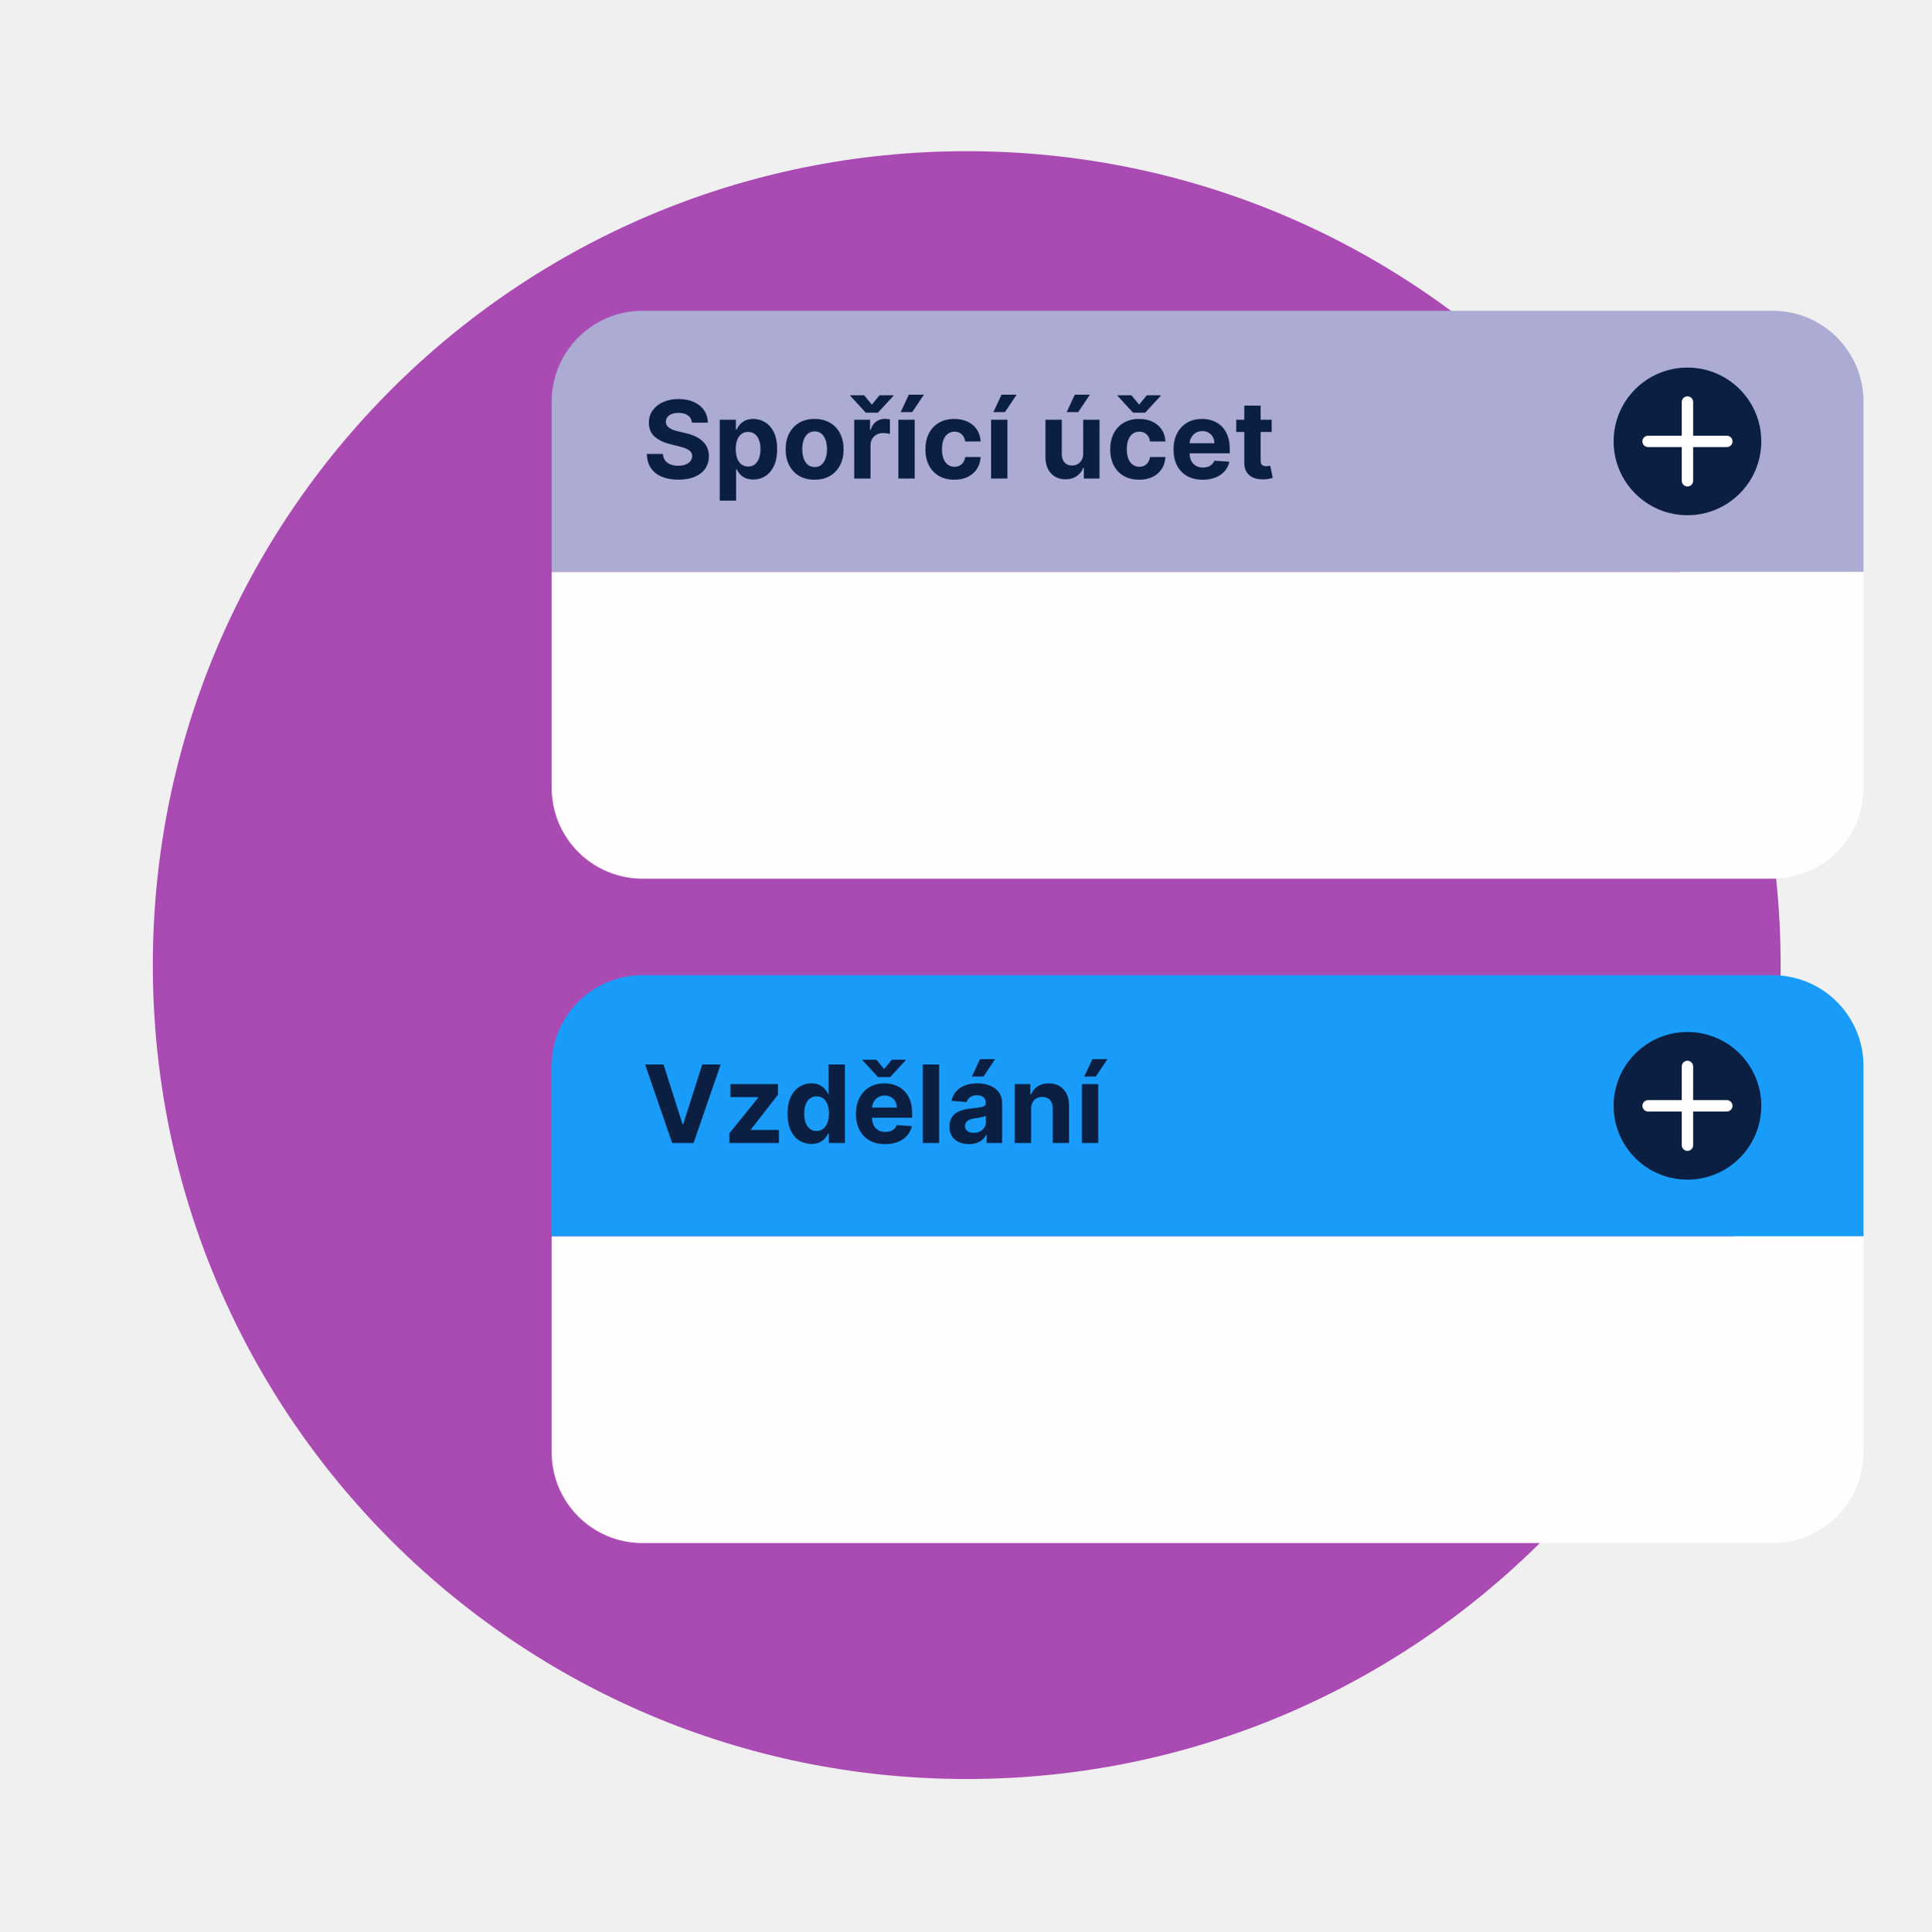
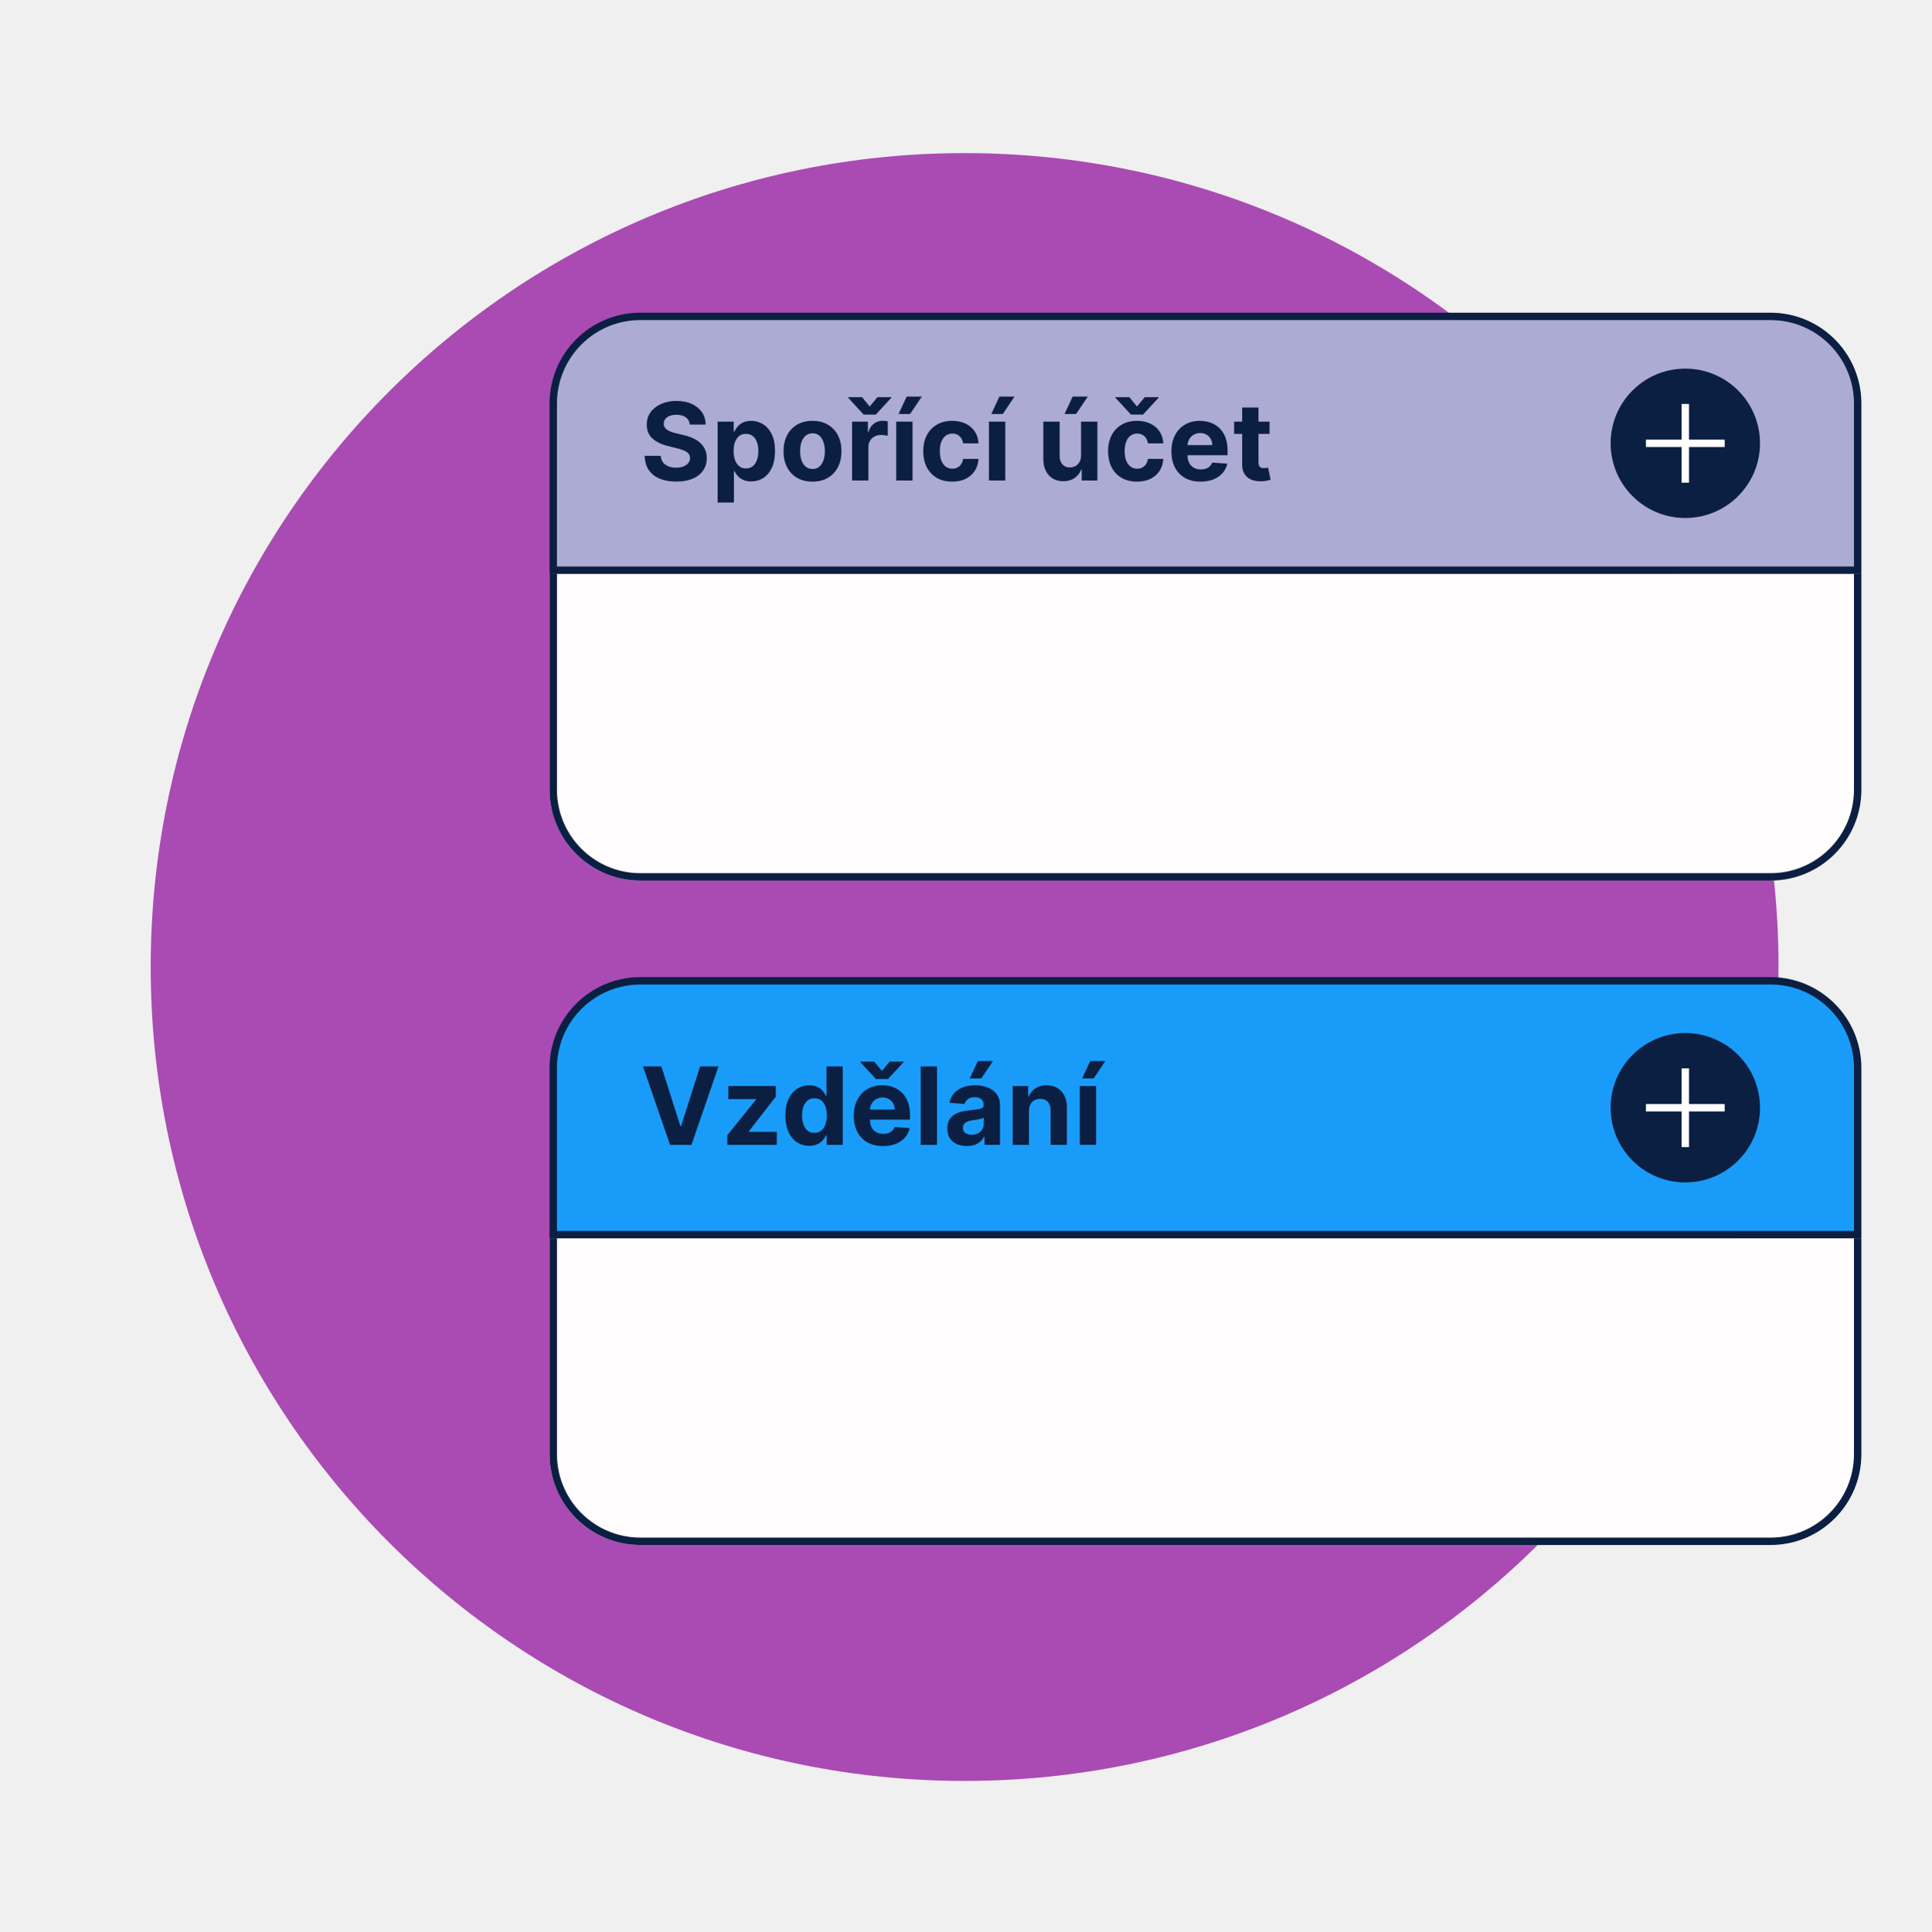
<svg xmlns="http://www.w3.org/2000/svg" width="261" height="261" viewBox="0 0 261 261" fill="none">
-   <circle cx="130.652" cy="130.432" r="110" fill="#AA4BB3" />
-   <path d="M74.557 54.28C74.557 47.498 80.055 42 86.837 42H239.568C246.35 42 251.848 47.498 251.848 54.28V77.305H74.557V54.28Z" fill="#ACABD3" />
-   <path d="M93.512 57.12C93.47 56.702 93.293 56.377 92.978 56.146C92.664 55.915 92.238 55.799 91.699 55.799C91.334 55.799 91.025 55.851 90.772 55.955C90.52 56.055 90.327 56.194 90.192 56.374C90.061 56.553 89.996 56.757 89.996 56.985C89.989 57.175 90.028 57.341 90.115 57.482C90.205 57.624 90.327 57.746 90.483 57.85C90.638 57.95 90.817 58.038 91.021 58.114C91.225 58.186 91.442 58.248 91.674 58.3L92.626 58.528C93.089 58.632 93.514 58.77 93.9 58.942C94.287 59.115 94.622 59.327 94.905 59.579C95.188 59.831 95.407 60.128 95.562 60.47C95.721 60.812 95.802 61.204 95.806 61.646C95.802 62.295 95.637 62.857 95.309 63.334C94.984 63.807 94.515 64.174 93.9 64.437C93.289 64.696 92.552 64.825 91.689 64.825C90.833 64.825 90.087 64.694 89.452 64.431C88.82 64.169 88.327 63.781 87.971 63.266C87.619 62.749 87.434 62.108 87.417 61.345H89.587C89.611 61.701 89.713 61.998 89.892 62.236C90.075 62.471 90.319 62.648 90.622 62.769C90.93 62.887 91.276 62.945 91.663 62.945C92.043 62.945 92.373 62.89 92.652 62.78C92.935 62.669 93.155 62.516 93.31 62.319C93.465 62.122 93.543 61.896 93.543 61.64C93.543 61.402 93.472 61.202 93.331 61.04C93.192 60.877 92.989 60.739 92.72 60.625C92.454 60.511 92.127 60.408 91.741 60.315L90.586 60.025C89.692 59.807 88.986 59.467 88.468 59.005C87.95 58.542 87.693 57.919 87.697 57.135C87.693 56.493 87.864 55.932 88.209 55.452C88.558 54.972 89.036 54.598 89.644 54.328C90.251 54.059 90.942 53.925 91.715 53.925C92.502 53.925 93.189 54.059 93.776 54.328C94.366 54.598 94.826 54.972 95.153 55.452C95.481 55.932 95.651 56.488 95.661 57.12H93.512ZM97.273 67.658V56.721H99.448V58.057H99.546C99.643 57.843 99.782 57.625 99.966 57.404C100.152 57.18 100.394 56.994 100.69 56.845C100.991 56.693 101.364 56.617 101.809 56.617C102.389 56.617 102.924 56.769 103.414 57.073C103.904 57.373 104.296 57.827 104.59 58.435C104.883 59.039 105.03 59.797 105.03 60.708C105.03 61.596 104.887 62.345 104.6 62.956C104.317 63.563 103.93 64.024 103.44 64.338C102.953 64.649 102.408 64.804 101.804 64.804C101.376 64.804 101.011 64.734 100.711 64.592C100.414 64.451 100.171 64.273 99.981 64.059C99.791 63.841 99.646 63.622 99.546 63.401H99.479V67.658H97.273ZM99.432 60.698C99.432 61.171 99.498 61.583 99.629 61.936C99.76 62.288 99.95 62.562 100.198 62.759C100.447 62.952 100.749 63.049 101.105 63.049C101.464 63.049 101.768 62.95 102.016 62.754C102.265 62.553 102.453 62.277 102.581 61.925C102.712 61.57 102.777 61.16 102.777 60.698C102.777 60.239 102.713 59.835 102.586 59.486C102.458 59.138 102.27 58.865 102.021 58.668C101.773 58.471 101.467 58.373 101.105 58.373C100.746 58.373 100.442 58.468 100.193 58.658C99.948 58.847 99.76 59.117 99.629 59.465C99.498 59.814 99.432 60.225 99.432 60.698ZM110.094 64.83C109.29 64.83 108.594 64.659 108.008 64.318C107.424 63.972 106.974 63.492 106.656 62.878C106.338 62.26 106.18 61.544 106.18 60.729C106.18 59.907 106.338 59.189 106.656 58.575C106.974 57.957 107.424 57.477 108.008 57.135C108.594 56.79 109.29 56.617 110.094 56.617C110.899 56.617 111.593 56.79 112.176 57.135C112.763 57.477 113.215 57.957 113.533 58.575C113.85 59.189 114.009 59.907 114.009 60.729C114.009 61.544 113.85 62.26 113.533 62.878C113.215 63.492 112.763 63.972 112.176 64.318C111.593 64.659 110.899 64.83 110.094 64.83ZM110.105 63.121C110.471 63.121 110.776 63.018 111.021 62.811C111.266 62.6 111.451 62.314 111.575 61.951C111.703 61.589 111.767 61.176 111.767 60.713C111.767 60.251 111.703 59.838 111.575 59.476C111.451 59.113 111.266 58.827 111.021 58.616C110.776 58.406 110.471 58.3 110.105 58.3C109.735 58.3 109.425 58.406 109.173 58.616C108.924 58.827 108.736 59.113 108.608 59.476C108.484 59.838 108.422 60.251 108.422 60.713C108.422 61.176 108.484 61.589 108.608 61.951C108.736 62.314 108.924 62.6 109.173 62.811C109.425 63.018 109.735 63.121 110.105 63.121ZM115.444 64.675V56.721H117.582V58.109H117.665C117.81 57.615 118.054 57.242 118.395 56.99C118.737 56.735 119.131 56.607 119.576 56.607C119.687 56.607 119.806 56.614 119.933 56.628C120.061 56.642 120.173 56.66 120.27 56.685V58.642C120.166 58.611 120.023 58.583 119.84 58.559C119.657 58.535 119.49 58.523 119.338 58.523C119.013 58.523 118.723 58.594 118.468 58.735C118.216 58.873 118.016 59.067 117.867 59.315C117.722 59.564 117.65 59.85 117.65 60.175V64.675H115.444ZM116.79 53.417L117.831 54.681L118.872 53.417H120.752V53.49L118.649 55.768H117.008L114.91 53.49V53.417H116.79ZM121.411 64.675V56.721H123.617V64.675H121.411ZM121.726 55.696L122.824 53.339H124.865L123.285 55.696H121.726ZM128.977 64.83C128.163 64.83 127.462 64.658 126.875 64.312C126.292 63.964 125.843 63.48 125.529 62.862C125.218 62.245 125.063 61.533 125.063 60.729C125.063 59.914 125.22 59.2 125.534 58.585C125.851 57.967 126.302 57.486 126.885 57.14C127.469 56.792 128.163 56.617 128.967 56.617C129.661 56.617 130.269 56.743 130.79 56.995C131.311 57.247 131.724 57.601 132.028 58.057C132.331 58.513 132.499 59.048 132.53 59.662H130.448C130.389 59.265 130.234 58.946 129.982 58.704C129.734 58.459 129.407 58.337 129.003 58.337C128.662 58.337 128.363 58.43 128.107 58.616C127.855 58.799 127.659 59.067 127.517 59.419C127.376 59.771 127.305 60.197 127.305 60.698C127.305 61.205 127.374 61.637 127.512 61.992C127.654 62.348 127.852 62.619 128.107 62.806C128.363 62.992 128.662 63.085 129.003 63.085C129.255 63.085 129.481 63.033 129.682 62.93C129.885 62.826 130.053 62.676 130.184 62.479C130.319 62.279 130.407 62.039 130.448 61.76H132.53C132.495 62.367 132.33 62.902 132.033 63.365C131.739 63.824 131.334 64.183 130.816 64.442C130.298 64.701 129.685 64.83 128.977 64.83ZM133.942 64.675V56.721H136.148V64.675H133.942ZM134.258 55.696L135.356 53.339H137.396L135.817 55.696H134.258ZM146.391 61.288V56.721H148.597V64.675H146.479V63.23H146.396C146.217 63.696 145.918 64.071 145.5 64.354C145.086 64.637 144.58 64.778 143.983 64.778C143.452 64.778 142.984 64.658 142.58 64.416C142.176 64.174 141.86 63.831 141.632 63.386C141.408 62.94 141.294 62.407 141.29 61.785V56.721H143.496V61.392C143.5 61.861 143.626 62.232 143.874 62.505C144.123 62.778 144.456 62.914 144.874 62.914C145.14 62.914 145.388 62.854 145.62 62.733C145.851 62.609 146.037 62.426 146.179 62.184C146.324 61.943 146.395 61.644 146.391 61.288ZM144.159 55.696L145.257 53.339H147.297L145.718 55.696H144.159ZM153.955 64.83C153.141 64.83 152.44 64.658 151.853 64.312C151.27 63.964 150.821 63.48 150.507 62.862C150.196 62.245 150.041 61.533 150.041 60.729C150.041 59.914 150.198 59.2 150.512 58.585C150.829 57.967 151.28 57.486 151.863 57.14C152.447 56.792 153.141 56.617 153.945 56.617C154.639 56.617 155.247 56.743 155.768 56.995C156.289 57.247 156.702 57.601 157.006 58.057C157.309 58.513 157.477 59.048 157.508 59.662H155.426C155.367 59.265 155.212 58.946 154.96 58.704C154.712 58.459 154.385 58.337 153.981 58.337C153.64 58.337 153.341 58.43 153.086 58.616C152.833 58.799 152.637 59.067 152.495 59.419C152.354 59.771 152.283 60.197 152.283 60.698C152.283 61.205 152.352 61.637 152.49 61.992C152.632 62.348 152.83 62.619 153.086 62.806C153.341 62.992 153.64 63.085 153.981 63.085C154.233 63.085 154.46 63.033 154.66 62.93C154.863 62.826 155.031 62.676 155.162 62.479C155.297 62.279 155.385 62.039 155.426 61.76H157.508C157.473 62.367 157.308 62.902 157.011 63.365C156.717 63.824 156.312 64.183 155.794 64.442C155.276 64.701 154.663 64.83 153.955 64.83ZM152.909 53.417L153.95 54.681L154.991 53.417H156.871V53.49L154.768 55.768H153.127L151.03 53.49V53.417H152.909ZM162.545 64.83C161.727 64.83 161.023 64.665 160.432 64.333C159.845 63.998 159.393 63.525 159.076 62.914C158.758 62.3 158.599 61.573 158.599 60.734C158.599 59.916 158.758 59.198 159.076 58.58C159.393 57.962 159.84 57.48 160.417 57.135C160.997 56.79 161.677 56.617 162.457 56.617C162.982 56.617 163.47 56.702 163.923 56.871C164.378 57.037 164.775 57.287 165.114 57.622C165.455 57.957 165.721 58.378 165.911 58.886C166.101 59.389 166.196 59.98 166.196 60.657V61.262H159.48V59.895H164.119C164.119 59.578 164.05 59.296 163.912 59.051C163.774 58.806 163.583 58.614 163.337 58.476C163.096 58.335 162.814 58.264 162.493 58.264C162.159 58.264 161.862 58.342 161.603 58.497C161.347 58.649 161.147 58.854 161.002 59.113C160.857 59.369 160.783 59.654 160.779 59.968V61.267C160.779 61.661 160.852 62.001 160.997 62.288C161.145 62.574 161.354 62.795 161.623 62.95C161.893 63.106 162.212 63.184 162.581 63.184C162.827 63.184 163.051 63.149 163.255 63.08C163.458 63.011 163.633 62.907 163.778 62.769C163.923 62.631 164.033 62.462 164.109 62.262L166.149 62.396C166.046 62.887 165.833 63.315 165.512 63.681C165.195 64.043 164.784 64.326 164.28 64.53C163.779 64.73 163.201 64.83 162.545 64.83ZM171.866 56.721V58.378H167.076V56.721H171.866ZM168.164 54.815H170.37V62.231C170.37 62.434 170.401 62.593 170.463 62.707C170.525 62.818 170.611 62.895 170.722 62.94C170.836 62.985 170.967 63.008 171.115 63.008C171.219 63.008 171.323 62.999 171.426 62.982C171.53 62.961 171.609 62.945 171.664 62.935L172.011 64.576C171.901 64.611 171.745 64.651 171.545 64.696C171.345 64.744 171.102 64.773 170.815 64.784C170.283 64.804 169.817 64.734 169.417 64.571C169.02 64.409 168.711 64.157 168.49 63.815C168.269 63.474 168.16 63.042 168.164 62.521V54.815Z" fill="#0B1F42" />
-   <circle cx="228.056" cy="59.652" r="9.594" fill="#0B1F42" stroke="#0B1F42" stroke-width="0.767" />
-   <path d="M228.056 54.331V64.974" stroke="white" stroke-width="1.535" stroke-linecap="round" />
-   <path d="M222.734 59.652L233.377 59.652" stroke="white" stroke-width="1.535" stroke-linecap="round" />
-   <path d="M74.557 77.305H251.848V106.469C251.848 113.251 246.35 118.749 239.568 118.749H86.837C80.055 118.749 74.557 113.251 74.557 106.469V77.305Z" fill="#FFFDFD" />
-   <circle cx="98.35" cy="94.957" r="9.594" fill="#FFFDFD" stroke="#FFFDFD" stroke-width="0.767" />
-   <path d="M95.279 94.957L101.419 94.957" stroke="#FFFDFD" stroke-width="1.535" stroke-linecap="round" />
-   <path d="M74.557 144.077C74.557 137.295 80.055 131.797 86.837 131.797H239.568C246.35 131.797 251.848 137.295 251.848 144.077V167.102H74.557V144.077Z" fill="#199CF9" />
-   <path d="M89.675 143.866L92.238 151.924H92.336L94.905 143.866H97.391L93.734 154.472H90.845L87.184 143.866H89.675ZM98.584 154.472V153.156L102.478 148.335V148.278H98.719V146.518H105.135V147.952L101.479 152.654V152.711H105.269V154.472H98.584ZM109.659 154.601C109.055 154.601 108.508 154.446 108.018 154.135C107.531 153.821 107.144 153.36 106.858 152.753C106.575 152.142 106.433 151.392 106.433 150.505C106.433 149.594 106.58 148.836 106.873 148.232C107.167 147.624 107.557 147.17 108.044 146.87C108.534 146.566 109.071 146.414 109.654 146.414C110.1 146.414 110.471 146.49 110.768 146.642C111.068 146.791 111.31 146.977 111.493 147.201C111.679 147.422 111.821 147.64 111.917 147.854H111.985V143.866H114.185V154.472H112.01V153.198H111.917C111.814 153.419 111.667 153.638 111.477 153.856C111.291 154.07 111.047 154.247 110.747 154.389C110.45 154.53 110.088 154.601 109.659 154.601ZM110.359 152.846C110.714 152.846 111.014 152.749 111.26 152.556C111.508 152.359 111.698 152.085 111.829 151.732C111.964 151.38 112.031 150.968 112.031 150.495C112.031 150.022 111.966 149.611 111.834 149.262C111.703 148.914 111.513 148.644 111.265 148.454C111.016 148.265 110.714 148.17 110.359 148.17C109.996 148.17 109.69 148.268 109.442 148.465C109.193 148.662 109.005 148.934 108.877 149.283C108.75 149.632 108.686 150.036 108.686 150.495C108.686 150.957 108.75 151.366 108.877 151.722C109.009 152.074 109.197 152.35 109.442 152.551C109.69 152.747 109.996 152.846 110.359 152.846ZM119.624 154.627C118.806 154.627 118.102 154.461 117.511 154.13C116.924 153.795 116.472 153.322 116.154 152.711C115.837 152.097 115.678 151.37 115.678 150.531C115.678 149.713 115.837 148.995 116.154 148.377C116.472 147.759 116.919 147.277 117.496 146.932C118.076 146.587 118.756 146.414 119.536 146.414C120.061 146.414 120.549 146.499 121.001 146.668C121.457 146.834 121.854 147.084 122.192 147.419C122.534 147.754 122.8 148.175 122.99 148.682C123.18 149.186 123.275 149.777 123.275 150.453V151.059H116.558V149.692H121.198C121.198 149.375 121.129 149.093 120.991 148.848C120.853 148.603 120.661 148.411 120.416 148.273C120.175 148.132 119.893 148.061 119.572 148.061C119.237 148.061 118.94 148.139 118.681 148.294C118.426 148.446 118.226 148.651 118.081 148.91C117.936 149.166 117.862 149.45 117.858 149.765V151.064C117.858 151.458 117.931 151.798 118.076 152.085C118.224 152.371 118.433 152.592 118.702 152.747C118.971 152.903 119.291 152.98 119.66 152.98C119.905 152.98 120.13 152.946 120.333 152.877C120.537 152.808 120.711 152.704 120.856 152.566C121.001 152.428 121.112 152.259 121.188 152.059L123.228 152.193C123.125 152.684 122.912 153.112 122.591 153.478C122.274 153.84 121.863 154.123 121.359 154.327C120.858 154.527 120.28 154.627 119.624 154.627ZM118.443 143.214L119.484 144.477L120.525 143.214H122.405V143.286L120.302 145.565H118.661L116.564 143.286V143.214H118.443ZM126.92 143.866V154.472H124.714V143.866H126.92ZM130.956 154.622C130.448 154.622 129.996 154.534 129.599 154.358C129.202 154.178 128.888 153.914 128.656 153.566C128.429 153.213 128.315 152.775 128.315 152.25C128.315 151.808 128.396 151.437 128.558 151.137C128.72 150.837 128.941 150.595 129.221 150.412C129.5 150.229 129.818 150.091 130.174 149.998C130.533 149.904 130.909 149.839 131.303 149.801C131.765 149.753 132.138 149.708 132.421 149.666C132.704 149.621 132.91 149.556 133.037 149.469C133.165 149.383 133.229 149.255 133.229 149.086V149.055C133.229 148.727 133.125 148.473 132.918 148.294C132.715 148.114 132.425 148.025 132.048 148.025C131.651 148.025 131.335 148.113 131.101 148.289C130.866 148.461 130.71 148.679 130.635 148.941L128.594 148.776C128.698 148.292 128.902 147.875 129.205 147.522C129.509 147.167 129.901 146.894 130.381 146.704C130.864 146.511 131.423 146.414 132.059 146.414C132.5 146.414 132.923 146.466 133.327 146.57C133.735 146.673 134.095 146.834 134.41 147.051C134.727 147.269 134.977 147.548 135.16 147.89C135.343 148.228 135.435 148.634 135.435 149.107V154.472H133.343V153.369H133.281C133.153 153.617 132.982 153.837 132.768 154.026C132.554 154.213 132.297 154.36 131.996 154.467C131.696 154.57 131.349 154.622 130.956 154.622ZM131.587 153.1C131.912 153.1 132.198 153.036 132.447 152.908C132.696 152.777 132.891 152.601 133.032 152.38C133.174 152.159 133.244 151.908 133.244 151.629V150.785C133.175 150.83 133.08 150.871 132.96 150.909C132.842 150.944 132.709 150.976 132.561 151.007C132.412 151.035 132.264 151.061 132.116 151.085C131.967 151.106 131.832 151.125 131.712 151.142C131.453 151.18 131.227 151.24 131.033 151.323C130.84 151.406 130.69 151.518 130.583 151.66C130.476 151.798 130.422 151.971 130.422 152.178C130.422 152.478 130.531 152.708 130.748 152.866C130.969 153.022 131.249 153.1 131.587 153.1ZM131.349 145.492L132.447 143.136H134.487L132.908 145.492H131.349ZM139.352 149.873V154.472H137.146V146.518H139.249V147.921H139.342C139.518 147.459 139.813 147.093 140.228 146.823C140.642 146.551 141.144 146.414 141.734 146.414C142.287 146.414 142.768 146.535 143.179 146.777C143.59 147.018 143.909 147.364 144.137 147.812C144.365 148.258 144.479 148.789 144.479 149.407V154.472H142.273V149.801C142.276 149.314 142.152 148.934 141.9 148.662C141.648 148.385 141.301 148.247 140.859 148.247C140.562 148.247 140.3 148.311 140.072 148.439C139.848 148.567 139.672 148.753 139.544 148.998C139.42 149.24 139.356 149.532 139.352 149.873ZM146.218 154.472V146.518H148.424V154.472H146.218ZM146.534 145.492L147.631 143.136H149.672L148.092 145.492H146.534Z" fill="#0B1F42" />
-   <circle cx="228.056" cy="149.449" r="9.594" fill="#0B1F42" stroke="#0B1F42" stroke-width="0.767" />
-   <path d="M228.056 144.128V154.77" stroke="white" stroke-width="1.535" stroke-linecap="round" />
-   <path d="M222.734 149.449L233.377 149.449" stroke="white" stroke-width="1.535" stroke-linecap="round" />
-   <path d="M74.557 167.102H251.848V196.266C251.848 203.048 246.35 208.546 239.568 208.546H86.837C80.055 208.546 74.557 203.048 74.557 196.266V167.102Z" fill="#FFFDFD" />
-   <circle cx="98.35" cy="184.754" r="9.594" fill="#FFFDFD" stroke="#FFFDFD" stroke-width="0.767" />
-   <path d="M95.279 184.754L101.419 184.754" stroke="#FFFDFD" stroke-width="1.535" stroke-linecap="round" />
+   <circle cx="130.365" cy="130.69" r="110" fill="#AA4BB3" />
+   <path d="M74.769 54.538C74.769 48.033 80.043 42.758 86.549 42.758H239.28C245.786 42.758 251.06 48.033 251.06 54.538V77.063H74.769V54.538Z" fill="#ACABD3" />
+   <path d="M74.769 54.538C74.769 48.033 80.043 42.758 86.549 42.758H239.28C245.786 42.758 251.06 48.033 251.06 54.538V77.063H74.769V54.538Z" stroke="#0B1F42" />
+   <path d="M93.223 57.378C93.182 56.961 93.004 56.636 92.69 56.405C92.376 56.173 91.949 56.058 91.411 56.058C91.045 56.058 90.736 56.11 90.484 56.213C90.232 56.313 90.039 56.453 89.904 56.633C89.773 56.812 89.707 57.016 89.707 57.244C89.7 57.434 89.74 57.599 89.826 57.741C89.916 57.882 90.039 58.005 90.194 58.108C90.349 58.209 90.529 58.297 90.733 58.373C90.936 58.445 91.154 58.507 91.385 58.559L92.338 58.787C92.8 58.89 93.225 59.029 93.612 59.201C93.998 59.374 94.333 59.586 94.616 59.838C94.899 60.09 95.119 60.387 95.274 60.729C95.433 61.071 95.514 61.462 95.517 61.904C95.514 62.553 95.348 63.116 95.02 63.592C94.696 64.065 94.226 64.433 93.612 64.695C93.001 64.954 92.264 65.084 91.4 65.084C90.544 65.084 89.799 64.953 89.163 64.69C88.532 64.428 88.038 64.04 87.682 63.525C87.33 63.007 87.146 62.367 87.128 61.604H89.298C89.322 61.959 89.424 62.256 89.604 62.495C89.787 62.729 90.03 62.907 90.334 63.028C90.641 63.145 90.988 63.204 91.375 63.204C91.754 63.204 92.084 63.149 92.364 63.038C92.647 62.928 92.866 62.774 93.021 62.577C93.177 62.381 93.254 62.154 93.254 61.899C93.254 61.661 93.184 61.461 93.042 61.298C92.904 61.136 92.7 60.998 92.431 60.884C92.165 60.77 91.839 60.667 91.452 60.573L90.297 60.283C89.403 60.066 88.697 59.726 88.18 59.263C87.662 58.801 87.404 58.178 87.408 57.394C87.404 56.752 87.575 56.191 87.921 55.711C88.269 55.231 88.747 54.856 89.355 54.587C89.963 54.318 90.653 54.183 91.426 54.183C92.213 54.183 92.9 54.318 93.487 54.587C94.078 54.856 94.537 55.231 94.865 55.711C95.193 56.191 95.362 56.746 95.372 57.378H93.223ZM96.984 67.916V56.98H99.159V58.316H99.257C99.354 58.102 99.494 57.884 99.677 57.663C99.863 57.439 100.105 57.252 100.402 57.104C100.702 56.952 101.075 56.876 101.52 56.876C102.1 56.876 102.635 57.028 103.126 57.332C103.616 57.632 104.008 58.086 104.301 58.694C104.595 59.298 104.741 60.056 104.741 60.967C104.741 61.854 104.598 62.603 104.312 63.214C104.028 63.822 103.642 64.283 103.152 64.597C102.665 64.908 102.119 65.063 101.515 65.063C101.087 65.063 100.723 64.992 100.423 64.851C100.126 64.709 99.882 64.531 99.692 64.317C99.502 64.1 99.358 63.881 99.257 63.66H99.19V67.916H96.984ZM99.144 60.957C99.144 61.429 99.209 61.842 99.34 62.194C99.472 62.546 99.661 62.821 99.91 63.018C100.158 63.211 100.461 63.308 100.816 63.308C101.175 63.308 101.479 63.209 101.728 63.012C101.976 62.812 102.164 62.536 102.292 62.184C102.423 61.828 102.489 61.419 102.489 60.957C102.489 60.497 102.425 60.093 102.297 59.745C102.169 59.396 101.981 59.123 101.733 58.927C101.484 58.73 101.179 58.632 100.816 58.632C100.457 58.632 100.153 58.726 99.905 58.916C99.66 59.106 99.472 59.375 99.34 59.724C99.209 60.073 99.144 60.484 99.144 60.957ZM109.806 65.089C109.001 65.089 108.306 64.918 107.719 64.576C107.136 64.231 106.685 63.751 106.367 63.137C106.05 62.519 105.891 61.802 105.891 60.988C105.891 60.166 106.05 59.448 106.367 58.833C106.685 58.215 107.136 57.736 107.719 57.394C108.306 57.049 109.001 56.876 109.806 56.876C110.61 56.876 111.304 57.049 111.888 57.394C112.474 57.736 112.927 58.215 113.244 58.833C113.562 59.448 113.721 60.166 113.721 60.988C113.721 61.802 113.562 62.519 113.244 63.137C112.927 63.751 112.474 64.231 111.888 64.576C111.304 64.918 110.61 65.089 109.806 65.089ZM109.816 63.38C110.182 63.38 110.488 63.276 110.733 63.069C110.978 62.859 111.163 62.572 111.287 62.21C111.415 61.847 111.478 61.435 111.478 60.972C111.478 60.51 111.415 60.097 111.287 59.734C111.163 59.372 110.978 59.086 110.733 58.875C110.488 58.664 110.182 58.559 109.816 58.559C109.447 58.559 109.136 58.664 108.884 58.875C108.636 59.086 108.447 59.372 108.32 59.734C108.195 60.097 108.133 60.51 108.133 60.972C108.133 61.435 108.195 61.847 108.32 62.21C108.447 62.572 108.636 62.859 108.884 63.069C109.136 63.276 109.447 63.38 109.816 63.38ZM115.155 64.934V56.98H117.294V58.367H117.377C117.522 57.874 117.765 57.501 118.107 57.249C118.449 56.993 118.842 56.866 119.287 56.866C119.398 56.866 119.517 56.873 119.645 56.886C119.773 56.9 119.885 56.919 119.981 56.943V58.901C119.878 58.87 119.735 58.842 119.552 58.818C119.369 58.794 119.201 58.782 119.049 58.782C118.725 58.782 118.435 58.852 118.179 58.994C117.927 59.132 117.727 59.325 117.579 59.574C117.434 59.822 117.361 60.109 117.361 60.434V64.934H115.155ZM116.502 53.676L117.542 54.939L118.583 53.676H120.463V53.748L118.361 56.027H116.719L114.622 53.748V53.676H116.502ZM121.122 64.934V56.98H123.328V64.934H121.122ZM121.438 55.954L122.536 53.598H124.576L122.997 55.954H121.438ZM128.689 65.089C127.874 65.089 127.173 64.916 126.586 64.571C126.003 64.222 125.554 63.739 125.24 63.121C124.929 62.503 124.774 61.792 124.774 60.988C124.774 60.173 124.931 59.458 125.245 58.844C125.563 58.226 126.013 57.744 126.597 57.399C127.18 57.05 127.874 56.876 128.679 56.876C129.372 56.876 129.98 57.002 130.501 57.254C131.023 57.506 131.435 57.86 131.739 58.316C132.043 58.771 132.21 59.306 132.241 59.921H130.16C130.101 59.524 129.946 59.205 129.693 58.963C129.445 58.718 129.119 58.595 128.715 58.595C128.373 58.595 128.074 58.688 127.819 58.875C127.567 59.058 127.37 59.325 127.229 59.678C127.087 60.03 127.016 60.456 127.016 60.957C127.016 61.464 127.085 61.896 127.223 62.251C127.365 62.607 127.563 62.878 127.819 63.064C128.074 63.251 128.373 63.344 128.715 63.344C128.967 63.344 129.193 63.292 129.393 63.188C129.597 63.085 129.764 62.935 129.895 62.738C130.03 62.538 130.118 62.298 130.16 62.018H132.241C132.207 62.626 132.041 63.161 131.744 63.623C131.451 64.083 131.045 64.442 130.527 64.701C130.009 64.96 129.397 65.089 128.689 65.089ZM133.654 64.934V56.98H135.86V64.934H133.654ZM133.97 55.954L135.067 53.598H137.108L135.528 55.954H133.97ZM146.103 61.547V56.98H148.309V64.934H146.191V63.489H146.108C145.928 63.955 145.63 64.329 145.212 64.612C144.798 64.896 144.292 65.037 143.695 65.037C143.163 65.037 142.695 64.916 142.291 64.675C141.887 64.433 141.571 64.09 141.344 63.644C141.119 63.199 141.005 62.666 141.002 62.044V56.98H143.208V61.651C143.211 62.12 143.337 62.491 143.586 62.764C143.834 63.037 144.168 63.173 144.585 63.173C144.851 63.173 145.1 63.112 145.331 62.992C145.562 62.867 145.749 62.684 145.89 62.443C146.035 62.201 146.106 61.903 146.103 61.547ZM143.871 55.954L144.968 53.598H147.009L145.429 55.954H143.871ZM153.667 65.089C152.852 65.089 152.151 64.916 151.564 64.571C150.981 64.222 150.532 63.739 150.218 63.121C149.907 62.503 149.752 61.792 149.752 60.988C149.752 60.173 149.909 59.458 150.223 58.844C150.541 58.226 150.991 57.744 151.575 57.399C152.158 57.05 152.852 56.876 153.657 56.876C154.35 56.876 154.958 57.002 155.479 57.254C156.001 57.506 156.413 57.86 156.717 58.316C157.021 58.771 157.188 59.306 157.219 59.921H155.138C155.079 59.524 154.924 59.205 154.672 58.963C154.423 58.718 154.097 58.595 153.693 58.595C153.351 58.595 153.052 58.688 152.797 58.875C152.545 59.058 152.348 59.325 152.207 59.678C152.065 60.03 151.994 60.456 151.994 60.957C151.994 61.464 152.063 61.896 152.201 62.251C152.343 62.607 152.541 62.878 152.797 63.064C153.052 63.251 153.351 63.344 153.693 63.344C153.945 63.344 154.171 63.292 154.371 63.188C154.575 63.085 154.742 62.935 154.873 62.738C155.008 62.538 155.096 62.298 155.138 62.018H157.219C157.185 62.626 157.019 63.161 156.722 63.623C156.429 64.083 156.023 64.442 155.505 64.701C154.987 64.96 154.375 65.089 153.667 65.089ZM152.621 53.676L153.662 54.939L154.703 53.676H156.582V53.748L154.48 56.027H152.838L150.741 53.748V53.676H152.621ZM162.257 65.089C161.438 65.089 160.734 64.923 160.144 64.592C159.557 64.257 159.105 63.784 158.787 63.173C158.469 62.558 158.311 61.832 158.311 60.993C158.311 60.175 158.469 59.457 158.787 58.839C159.105 58.221 159.552 57.739 160.128 57.394C160.708 57.049 161.388 56.876 162.169 56.876C162.693 56.876 163.182 56.961 163.634 57.13C164.09 57.295 164.487 57.546 164.825 57.881C165.167 58.215 165.433 58.637 165.623 59.144C165.812 59.648 165.907 60.239 165.907 60.915V61.521H159.191V60.154H163.831C163.831 59.836 163.762 59.555 163.624 59.31C163.486 59.065 163.294 58.873 163.049 58.735C162.807 58.593 162.526 58.523 162.205 58.523C161.87 58.523 161.573 58.6 161.314 58.756C161.059 58.908 160.858 59.113 160.713 59.372C160.568 59.627 160.494 59.912 160.491 60.226V61.526C160.491 61.92 160.563 62.26 160.708 62.546C160.857 62.833 161.066 63.054 161.335 63.209C161.604 63.364 161.923 63.442 162.293 63.442C162.538 63.442 162.762 63.408 162.966 63.339C163.17 63.27 163.344 63.166 163.489 63.028C163.634 62.89 163.745 62.721 163.82 62.52L165.861 62.655C165.757 63.145 165.545 63.573 165.224 63.939C164.906 64.302 164.495 64.585 163.991 64.789C163.491 64.989 162.913 65.089 162.257 65.089ZM171.578 56.98V58.637H166.788V56.98H171.578ZM167.875 55.074H170.081V62.489C170.081 62.693 170.112 62.852 170.174 62.966C170.236 63.076 170.323 63.154 170.433 63.199C170.547 63.244 170.678 63.266 170.827 63.266C170.93 63.266 171.034 63.258 171.138 63.24C171.241 63.219 171.321 63.204 171.376 63.194L171.723 64.835C171.612 64.87 171.457 64.909 171.257 64.954C171.056 65.003 170.813 65.032 170.526 65.042C169.995 65.063 169.529 64.992 169.128 64.83C168.731 64.668 168.422 64.416 168.201 64.074C167.98 63.732 167.872 63.301 167.875 62.779V55.074Z" fill="#0B1F42" />
+   <circle cx="227.767" cy="59.911" r="9.594" fill="#0B1F42" stroke="#0B1F42" strokeWidth="0.767" />
+   <path d="M227.767 54.59V65.232" stroke="white" strokeWidth="1.535" strokeLinecap="round" />
+   <path d="M222.445 59.911L233.088 59.911" stroke="white" strokeWidth="1.535" strokeLinecap="round" />
+   <mask id="path-7-inside-1_6029_117541" fill="white">
+     <path d="M74.269 77.563H251.56V106.728C251.56 113.51 246.062 119.008 239.28 119.008H86.549C79.766 119.008 74.269 113.51 74.269 106.728V77.563Z" />
+   </mask>
+   <path d="M74.269 77.563H251.56V106.728C251.56 113.51 246.062 119.008 239.28 119.008H86.549C79.766 119.008 74.269 113.51 74.269 106.728V77.563Z" fill="#FFFDFD" />
+   <path d="M74.269 77.563H251.56H74.269ZM252.56 106.728C252.56 114.062 246.614 120.008 239.28 120.008H86.549C79.214 120.008 73.269 114.062 73.269 106.728H75.269C75.269 112.958 80.319 118.008 86.549 118.008H239.28C245.509 118.008 250.56 112.958 250.56 106.728H252.56ZM86.549 120.008C79.214 120.008 73.269 114.062 73.269 106.728V77.563H75.269V106.728C75.269 112.958 80.319 118.008 86.549 118.008V120.008ZM252.56 77.563V106.728C252.56 114.062 246.614 120.008 239.28 120.008V118.008C245.509 118.008 250.56 112.958 250.56 106.728V77.563H252.56Z" fill="#0B1F42" mask="url(#path-7-inside-1_6029_117541)" />
+   <circle cx="98.061" cy="95.216" r="9.594" fill="#FFFDFD" stroke="#FFFDFD" strokeWidth="0.767" />
+   <path d="M94.991 95.216L101.131 95.216" stroke="#FFFDFD" strokeWidth="1.535" strokeLinecap="round" />
+   <path d="M74.769 144.335C74.769 137.829 80.043 132.555 86.549 132.555H239.28C245.786 132.555 251.06 137.829 251.06 144.335V166.86H74.769V144.335Z" fill="#199CF9" />
+   <path d="M74.769 144.335C74.769 137.829 80.043 132.555 86.549 132.555H239.28C245.786 132.555 251.06 137.829 251.06 144.335V166.86H74.769V144.335Z" stroke="#0B1F42" />
+   <path d="M89.386 144.125L91.949 152.183H92.048L94.616 144.125H97.102L93.446 154.73H90.556L86.895 144.125H89.386ZM98.296 154.73V153.415L102.19 148.594V148.537H98.43V146.776H104.846V148.211L101.19 152.913V152.97H104.981V154.73H98.296ZM109.371 154.86C108.767 154.86 108.22 154.705 107.729 154.394C107.243 154.08 106.856 153.619 106.569 153.011C106.286 152.4 106.145 151.651 106.145 150.764C106.145 149.852 106.291 149.095 106.585 148.49C106.878 147.883 107.268 147.429 107.755 147.129C108.245 146.825 108.782 146.673 109.366 146.673C109.811 146.673 110.182 146.749 110.479 146.901C110.779 147.049 111.021 147.236 111.204 147.46C111.39 147.681 111.532 147.898 111.629 148.112H111.696V144.125H113.897V154.73H111.722V153.457H111.629C111.525 153.678 111.378 153.897 111.188 154.114C111.002 154.328 110.759 154.506 110.458 154.648C110.161 154.789 109.799 154.86 109.371 154.86ZM110.07 153.104C110.426 153.104 110.726 153.008 110.971 152.814C111.22 152.618 111.409 152.343 111.541 151.991C111.675 151.639 111.743 151.226 111.743 150.753C111.743 150.28 111.677 149.87 111.546 149.521C111.415 149.172 111.225 148.903 110.976 148.713C110.728 148.523 110.426 148.428 110.07 148.428C109.707 148.428 109.402 148.527 109.153 148.724C108.905 148.92 108.717 149.193 108.589 149.542C108.461 149.89 108.397 150.294 108.397 150.753C108.397 151.216 108.461 151.625 108.589 151.981C108.72 152.333 108.908 152.609 109.153 152.809C109.402 153.006 109.707 153.104 110.07 153.104ZM119.335 154.886C118.517 154.886 117.813 154.72 117.223 154.389C116.636 154.054 116.183 153.581 115.866 152.97C115.548 152.355 115.389 151.629 115.389 150.79C115.389 149.972 115.548 149.253 115.866 148.635C116.183 148.018 116.631 147.536 117.207 147.191C117.787 146.845 118.467 146.673 119.247 146.673C119.772 146.673 120.261 146.757 120.713 146.927C121.169 147.092 121.566 147.343 121.904 147.677C122.246 148.012 122.511 148.434 122.701 148.941C122.891 149.445 122.986 150.035 122.986 150.712V151.318H116.27V149.951H120.91C120.91 149.633 120.841 149.352 120.702 149.107C120.564 148.862 120.373 148.67 120.128 148.532C119.886 148.39 119.605 148.32 119.284 148.32C118.949 148.32 118.652 148.397 118.393 148.553C118.137 148.705 117.937 148.91 117.792 149.169C117.647 149.424 117.573 149.709 117.57 150.023V151.323C117.57 151.717 117.642 152.057 117.787 152.343C117.935 152.63 118.144 152.851 118.414 153.006C118.683 153.161 119.002 153.239 119.372 153.239C119.617 153.239 119.841 153.205 120.045 153.136C120.249 153.066 120.423 152.963 120.568 152.825C120.713 152.687 120.823 152.518 120.899 152.317L122.94 152.452C122.836 152.942 122.624 153.37 122.303 153.736C121.985 154.099 121.574 154.382 121.07 154.585C120.57 154.786 119.991 154.886 119.335 154.886ZM118.155 143.473L119.196 144.736L120.236 143.473H122.116V143.545L120.014 145.824H118.372L116.275 143.545V143.473H118.155ZM126.632 144.125V154.73H124.426V144.125H126.632ZM130.667 154.881C130.16 154.881 129.707 154.793 129.31 154.617C128.913 154.437 128.599 154.173 128.368 153.824C128.14 153.472 128.026 153.034 128.026 152.509C128.026 152.067 128.107 151.696 128.269 151.396C128.432 151.095 128.653 150.854 128.932 150.671C129.212 150.488 129.53 150.35 129.885 150.256C130.244 150.163 130.62 150.098 131.014 150.06C131.477 150.011 131.849 149.966 132.133 149.925C132.416 149.88 132.621 149.814 132.749 149.728C132.876 149.642 132.94 149.514 132.94 149.345V149.314C132.94 148.986 132.837 148.732 132.63 148.553C132.426 148.373 132.136 148.283 131.76 148.283C131.363 148.283 131.047 148.371 130.812 148.547C130.577 148.72 130.422 148.938 130.346 149.2L128.306 149.034C128.409 148.551 128.613 148.133 128.917 147.781C129.221 147.425 129.612 147.153 130.092 146.963C130.576 146.77 131.135 146.673 131.77 146.673C132.212 146.673 132.635 146.725 133.039 146.828C133.446 146.932 133.807 147.092 134.121 147.31C134.439 147.527 134.689 147.807 134.872 148.149C135.055 148.487 135.146 148.893 135.146 149.366V154.73H133.054V153.627H132.992C132.864 153.876 132.694 154.095 132.479 154.285C132.265 154.472 132.008 154.618 131.708 154.725C131.408 154.829 131.061 154.881 130.667 154.881ZM131.299 153.358C131.623 153.358 131.91 153.294 132.158 153.167C132.407 153.035 132.602 152.859 132.744 152.638C132.885 152.417 132.956 152.167 132.956 151.888V151.043C132.887 151.088 132.792 151.13 132.671 151.168C132.554 151.202 132.421 151.235 132.272 151.266C132.124 151.294 131.975 151.32 131.827 151.344C131.679 151.365 131.544 151.383 131.423 151.401C131.164 151.439 130.938 151.499 130.745 151.582C130.551 151.665 130.401 151.777 130.294 151.919C130.187 152.057 130.134 152.229 130.134 152.436C130.134 152.737 130.242 152.966 130.46 153.125C130.681 153.281 130.96 153.358 131.299 153.358ZM131.061 145.751L132.158 143.395H134.199L132.619 145.751H131.061ZM139.064 150.132V154.73H136.858V146.776H138.96V148.18H139.053C139.23 147.717 139.525 147.351 139.939 147.082C140.353 146.809 140.856 146.673 141.446 146.673C141.998 146.673 142.48 146.794 142.891 147.035C143.301 147.277 143.621 147.622 143.849 148.071C144.077 148.516 144.19 149.048 144.19 149.666V154.73H141.984V150.06C141.988 149.573 141.864 149.193 141.612 148.92C141.36 148.644 141.013 148.506 140.571 148.506C140.274 148.506 140.011 148.57 139.784 148.698C139.559 148.825 139.383 149.012 139.255 149.257C139.131 149.499 139.067 149.79 139.064 150.132ZM145.929 154.73V146.776H148.135V154.73H145.929ZM146.245 145.751L147.343 143.395H149.383L147.804 145.751H146.245Z" fill="#0B1F42" />
+   <circle cx="227.767" cy="149.708" r="9.594" fill="#0B1F42" stroke="#0B1F42" strokeWidth="0.767" />
+   <path d="M227.767 144.386V155.029" stroke="white" strokeWidth="1.535" strokeLinecap="round" />
+   <path d="M222.445 149.708L233.088 149.708" stroke="white" strokeWidth="1.535" strokeLinecap="round" />
+   <mask id="path-16-inside-2_6029_117541" fill="white">
+     <path d="M74.269 167.36H251.56V196.525C251.56 203.307 246.062 208.805 239.28 208.805H86.549C79.766 208.805 74.269 203.307 74.269 196.525V167.36Z" />
+   </mask>
+   <path d="M74.269 167.36H251.56V196.525C251.56 203.307 246.062 208.805 239.28 208.805H86.549C79.766 208.805 74.269 203.307 74.269 196.525V167.36Z" fill="#FFFDFD" />
+   <path d="M74.269 167.36H251.56H74.269ZM252.56 196.525C252.56 203.859 246.614 209.805 239.28 209.805H86.549C79.214 209.805 73.269 203.859 73.269 196.525H75.269C75.269 202.755 80.319 207.805 86.549 207.805H239.28C245.509 207.805 250.56 202.755 250.56 196.525H252.56ZM86.549 209.805C79.214 209.805 73.269 203.859 73.269 196.525V167.36H75.269V196.525C75.269 202.755 80.319 207.805 86.549 207.805V209.805ZM252.56 167.36V196.525C252.56 203.859 246.614 209.805 239.28 209.805V207.805C245.509 207.805 250.56 202.755 250.56 196.525V167.36H252.56Z" fill="#0B1F42" mask="url(#path-16-inside-2_6029_117541)" />
+   <circle cx="98.061" cy="185.012" r="9.594" fill="#FFFDFD" stroke="#FFFDFD" strokeWidth="0.767" />
+   <path d="M94.991 185.012L101.131 185.012" stroke="#FFFDFD" strokeWidth="1.535" strokeLinecap="round" />
</svg>
